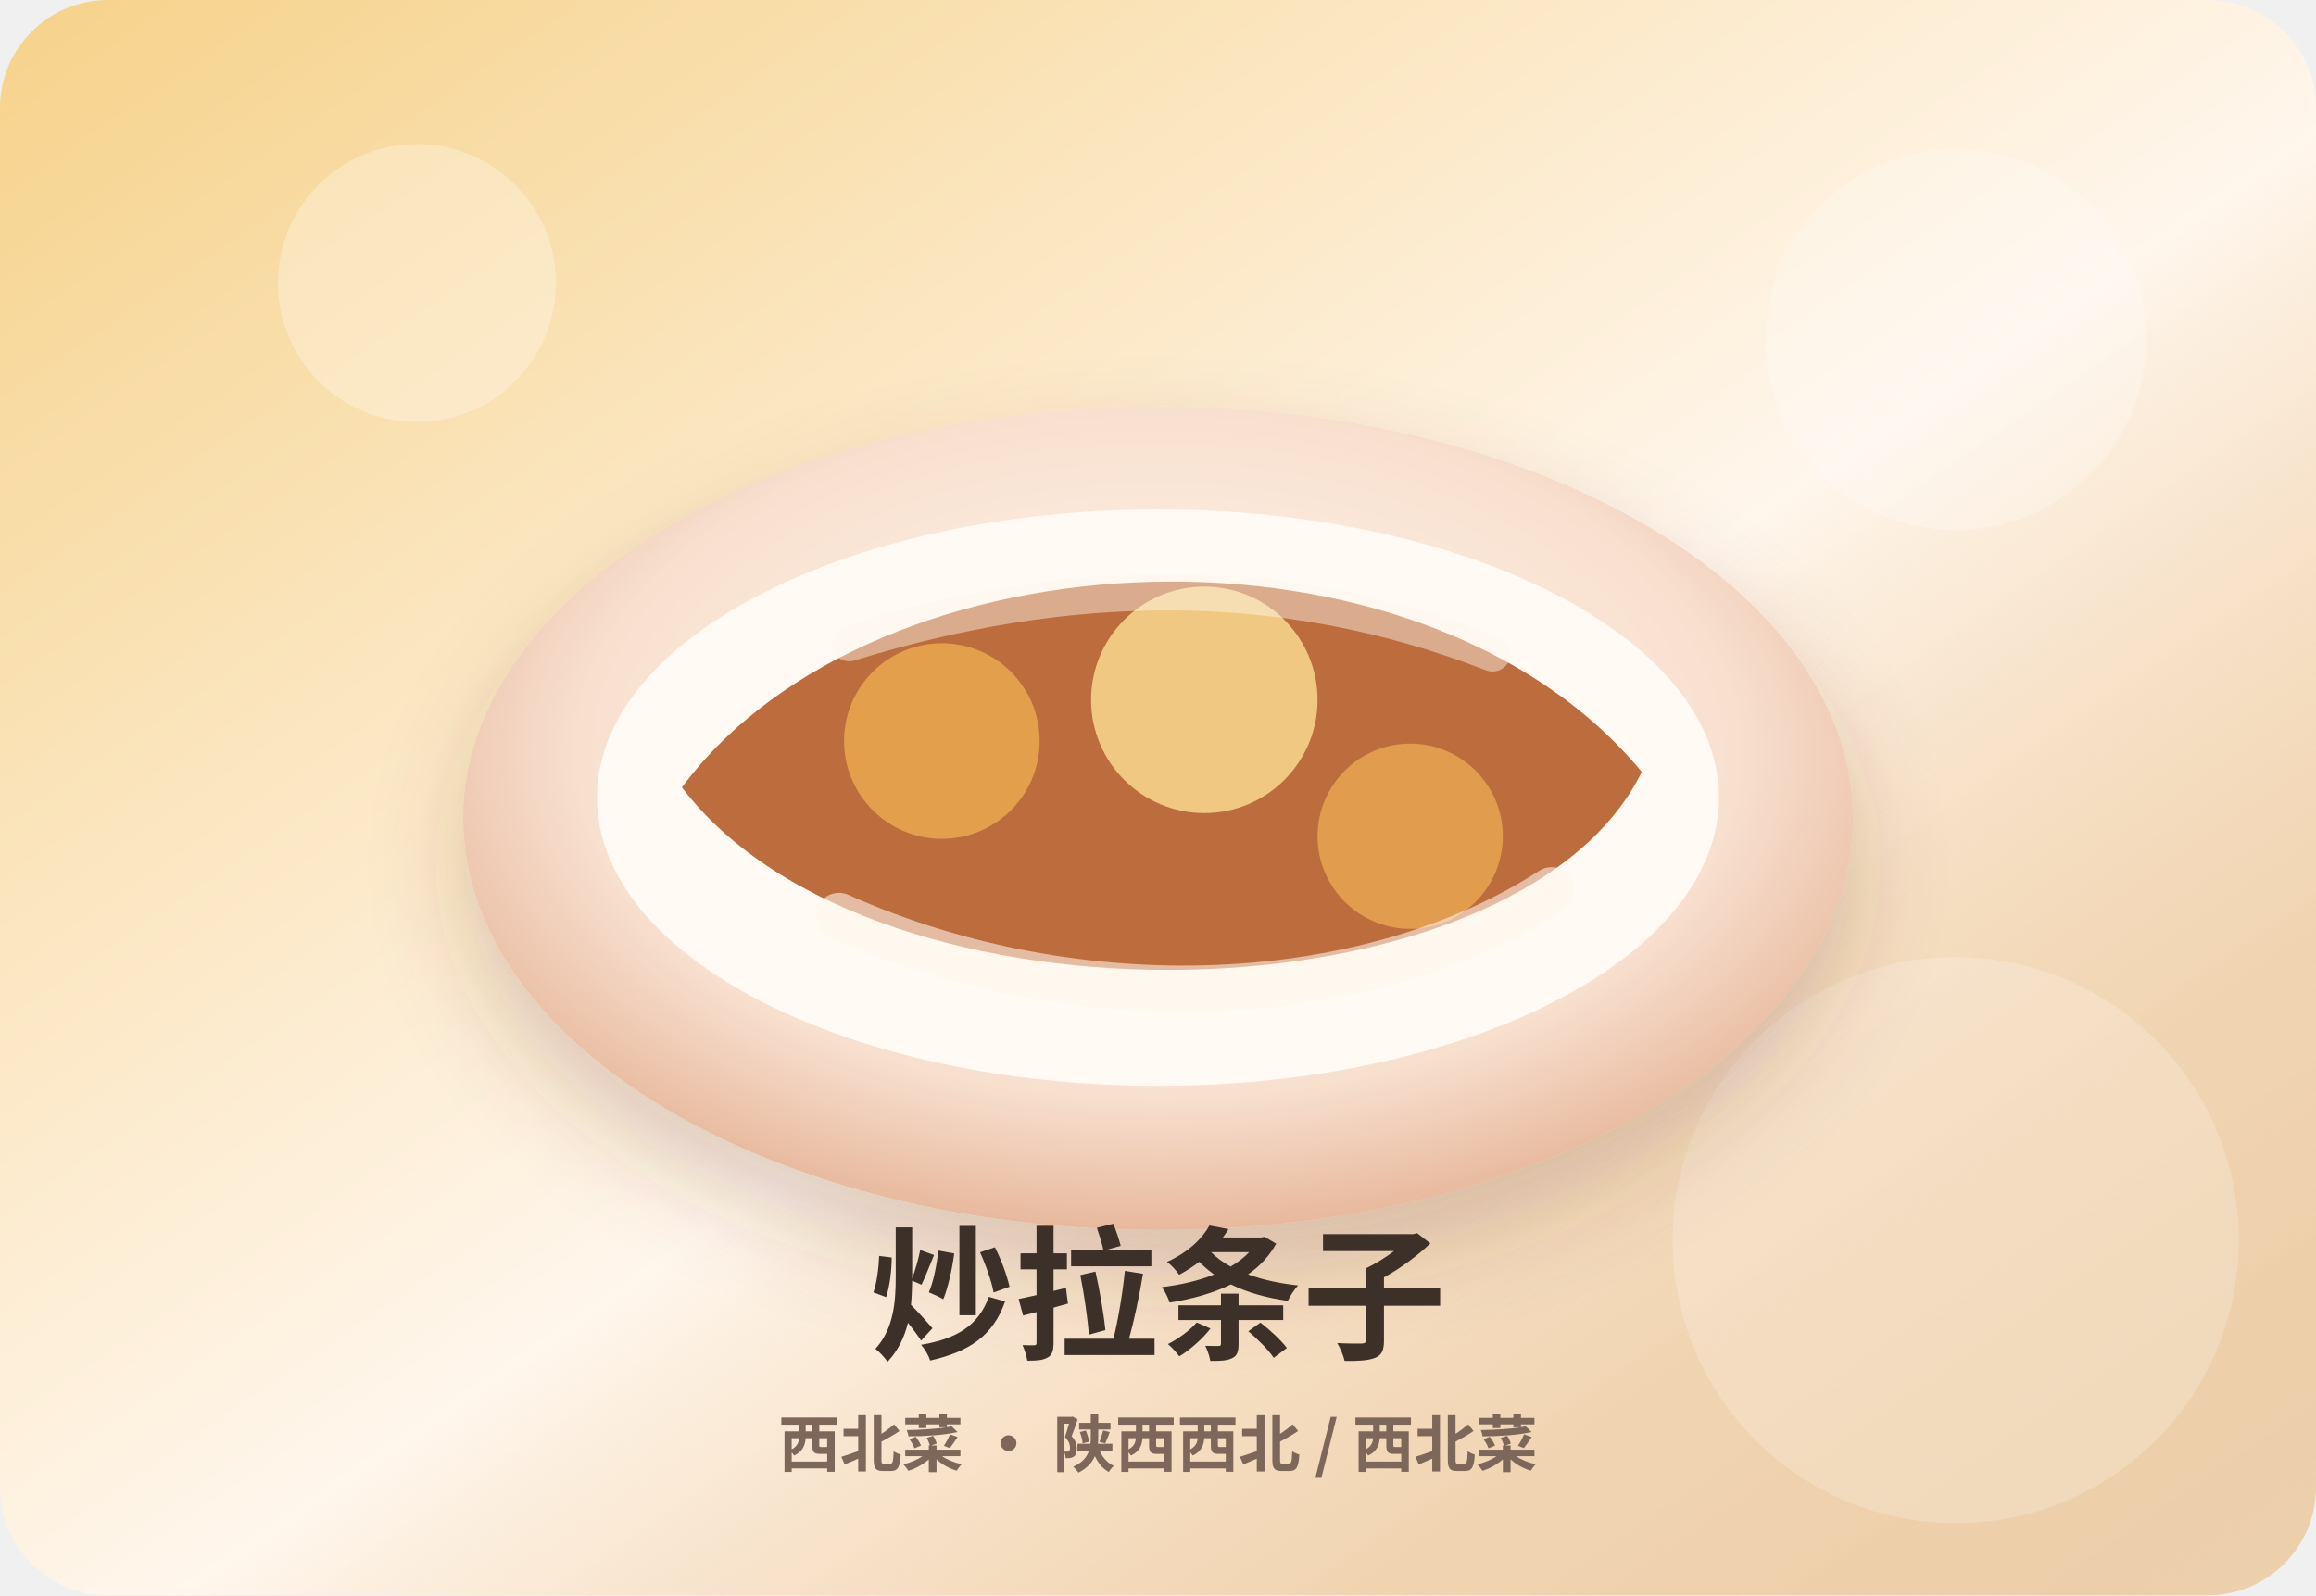
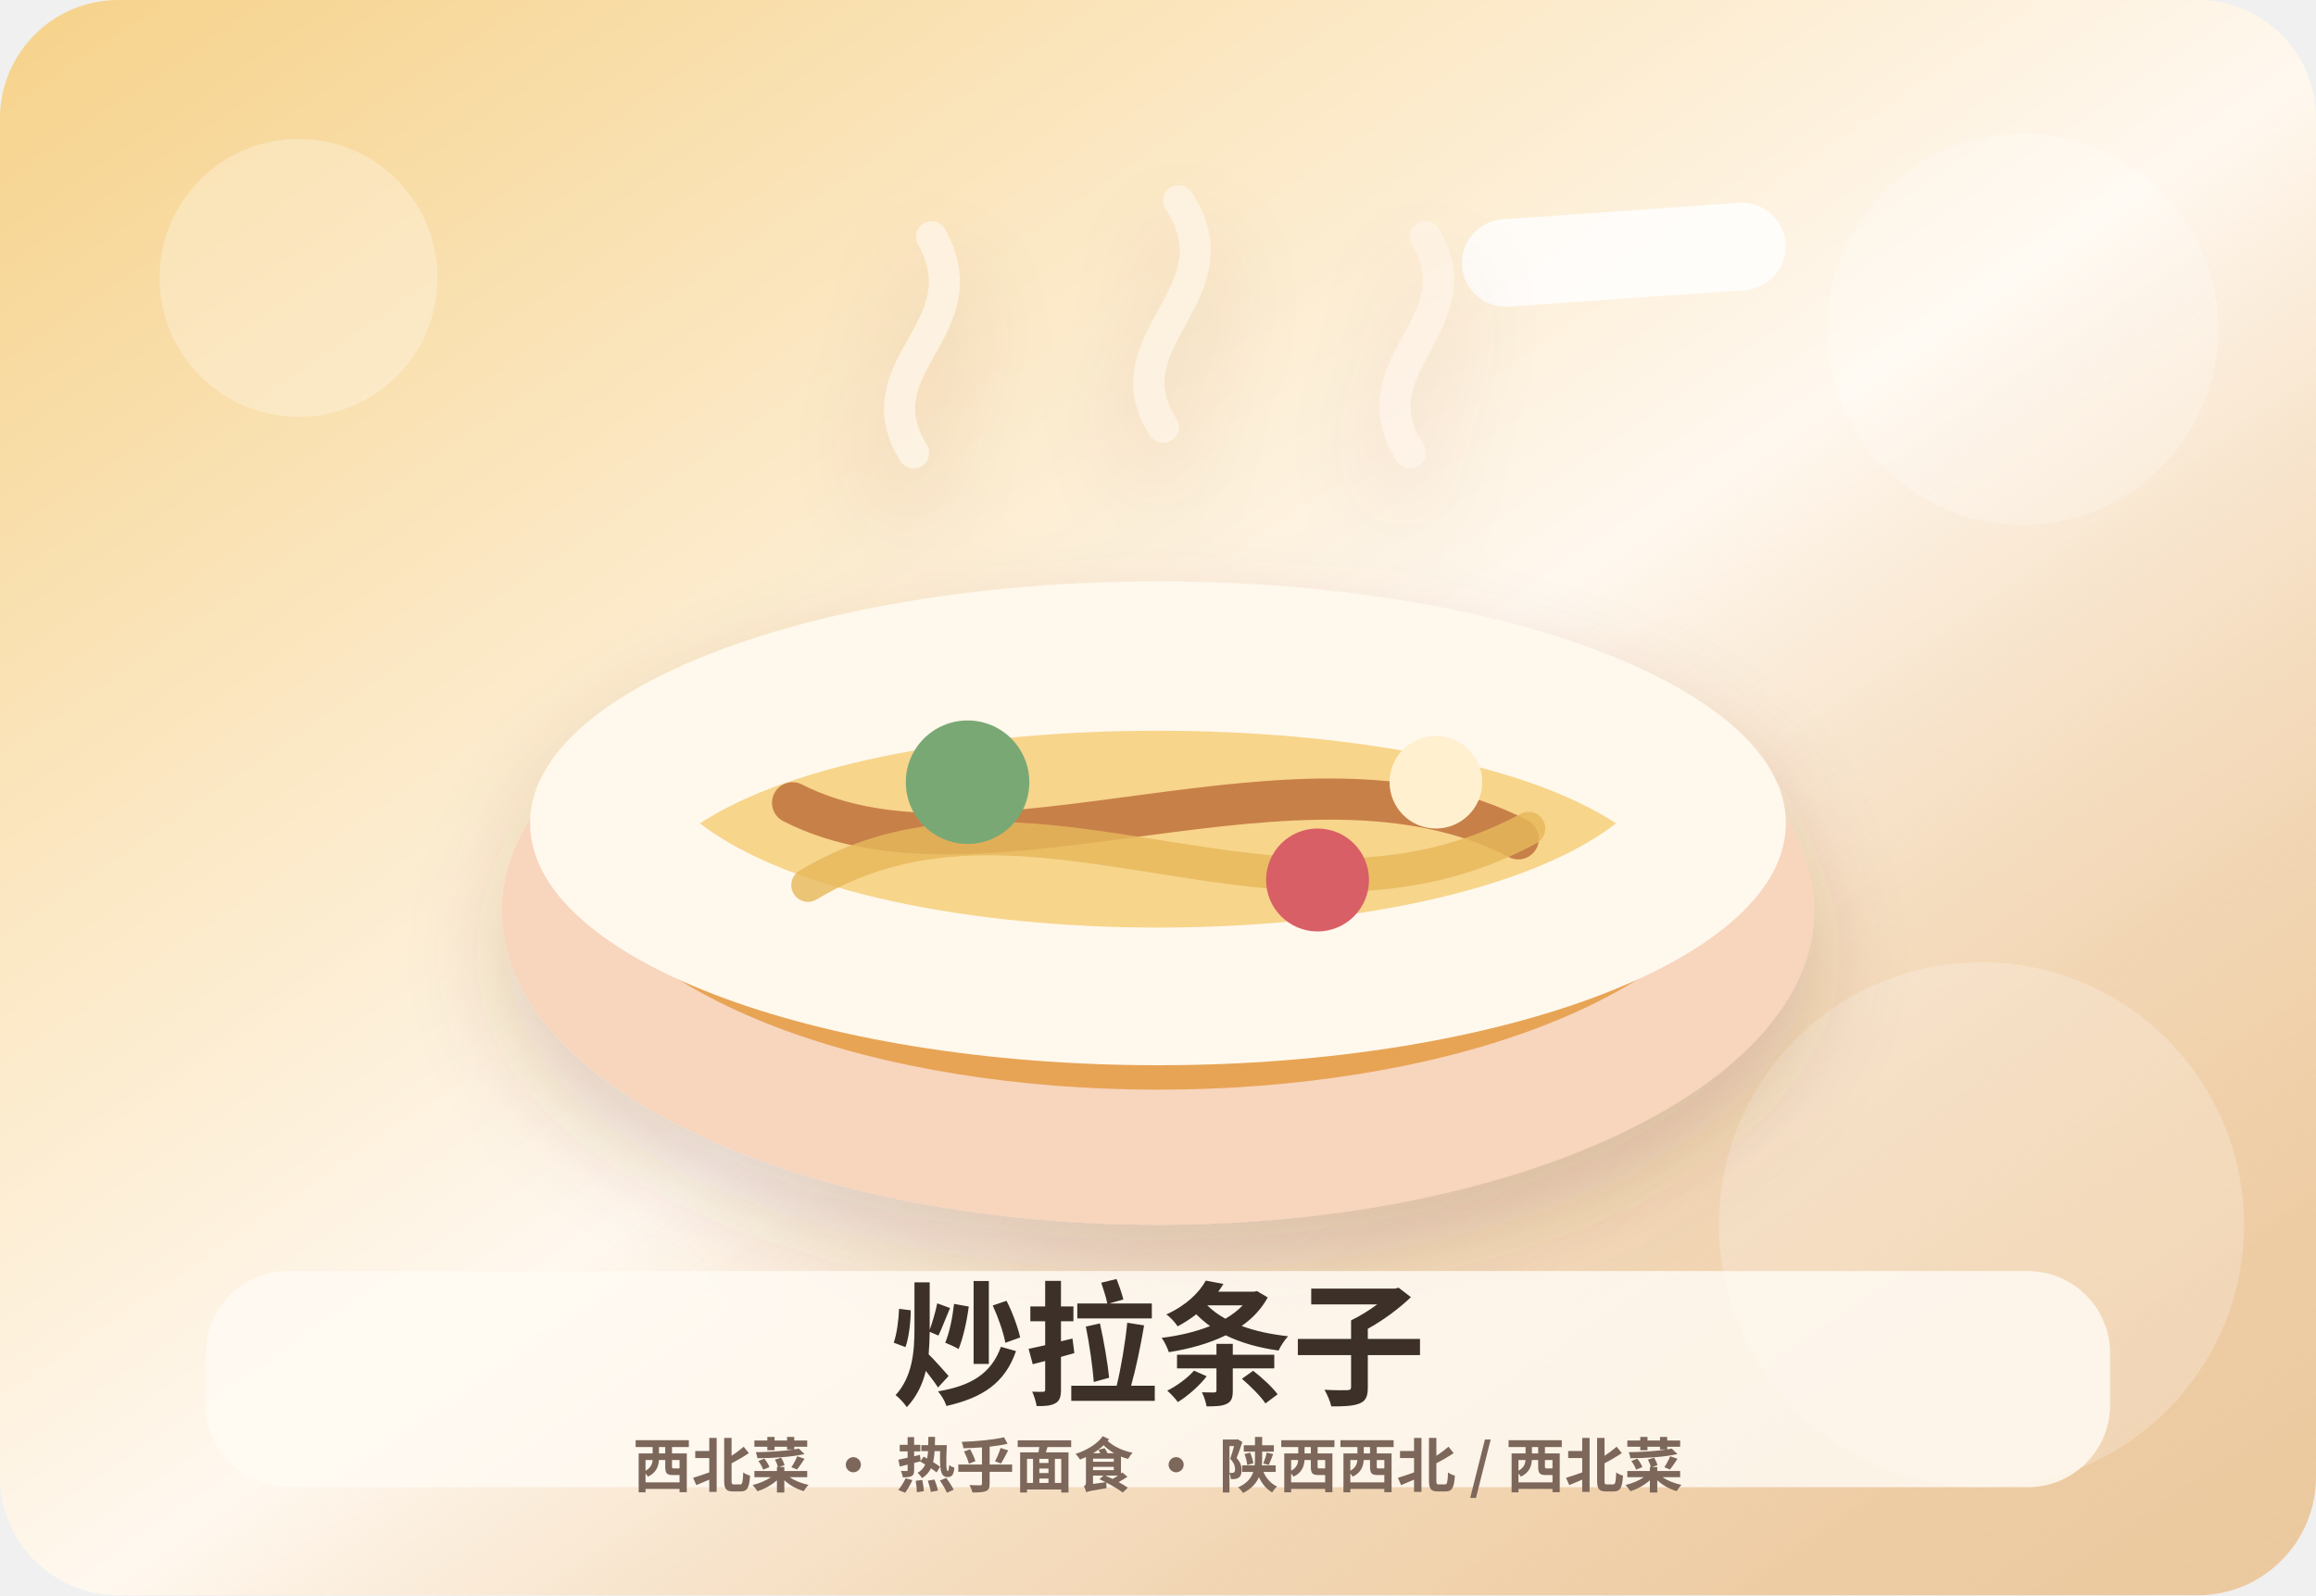
<svg xmlns="http://www.w3.org/2000/svg" width="900" height="620" viewBox="0 0 900 620">
  <defs>
    <linearGradient id="bg" x1="0" x2="1" y1="0" y2="1">
      <stop offset="0%" stop-color="#f6d28a" />
-       <stop offset="54%" stop-color="#fff6ec" />
-       <stop offset="100%" stop-color="#e6a24f" stop-opacity="0.42" />
+       <stop offset="52%" stop-color="#fff8ef" />
+       <stop offset="100%" stop-color="#e6a24f" stop-opacity="0.5" />
    </linearGradient>
-     <radialGradient id="plate" cx="50%" cy="42%" r="58%">
-       <stop offset="0%" stop-color="#fffaf3" />
-       <stop offset="72%" stop-color="#f8e0cf" />
-       <stop offset="100%" stop-color="#e8b99e" />
-     </radialGradient>
    <filter id="shadow" x="-20%" y="-20%" width="140%" height="140%">
-       <feDropShadow dx="0" dy="18" stdDeviation="18" flood-color="#6f3d2d" flood-opacity="0.22" />
+       <feDropShadow dx="0" dy="18" stdDeviation="18" flood-color="#6f3d2d" flood-opacity="0.2" />
    </filter>
  </defs>
-   <rect width="900" height="620" rx="42" fill="url(#bg)" />
-   <circle cx="162" cy="110" r="54" fill="#ffffff" opacity="0.28" />
-   <circle cx="760" cy="132" r="74" fill="#ffffff" opacity="0.22" />
-   <circle cx="760" cy="482" r="110" fill="#ffffff" opacity="0.2" />
+   <rect width="900" height="620" rx="46" fill="url(#bg)" />
+   <circle cx="116" cy="108" r="54" fill="#ffffff" opacity="0.27" />
+   <circle cx="786" cy="128" r="76" fill="#ffffff" opacity="0.22" />
+   <circle cx="770" cy="476" r="102" fill="#ffffff" opacity="0.22" />
+   <rect x="568" y="82" width="126" height="34" rx="17" fill="#ffffff" opacity="0.82" transform="rotate(-4 631 99)" />
  <g filter="url(#shadow)">
-     <ellipse cx="450" cy="318" rx="270" ry="160" fill="url(#plate)" />
-     <ellipse cx="450" cy="310" rx="218" ry="112" fill="#fffaf4" />
-     <path d="M265 306 C340 205 552 196 638 300 C590 398 340 405 265 306Z" fill="#b65f2f" opacity="0.92" />
-     <circle cx="366" cy="288" r="38" fill="#e6a24f" opacity="0.95" />
-     <circle cx="468" cy="272" r="44" fill="#f6d28a" opacity="0.9" />
-     <circle cx="548" cy="325" r="36" fill="#e6a24f" opacity="0.88" />
-     <path d="M326 356 C420 398 532 392 603 346" fill="none" stroke="#fff6ec" stroke-width="18" stroke-linecap="round" opacity="0.58" />
-     <path d="M330 250 C414 224 498 222 580 254" fill="none" stroke="#fff6ec" stroke-width="14" stroke-linecap="round" opacity="0.46" />
+     <path d="M355 176 C334 142 382 128 362 92" fill="none" stroke="#fff6ec" stroke-width="12" stroke-linecap="round" opacity="0.72" />
+     <path d="M452 166 C430 132 482 114 458 78" fill="none" stroke="#fff6ec" stroke-width="12" stroke-linecap="round" opacity="0.64" />
+     <path d="M548 176 C526 142 574 126 554 92" fill="none" stroke="#fff6ec" stroke-width="12" stroke-linecap="round" opacity="0.58" />
+     <ellipse cx="450" cy="354" rx="255" ry="122" fill="#f8d5bd" />
+     <path d="M216 326 C260 456 640 456 684 326 Z" fill="#e6a24f" opacity="0.95" />
+     <ellipse cx="450" cy="320" rx="244" ry="94" fill="#fff8ed" />
+     <path d="M272 320 C345 272 555 272 628 320 C558 374 342 374 272 320Z" fill="#f7d58b" />
+     <path d="M308 312 C382 350 506 282 590 326" fill="none" stroke="#b65f2f" stroke-width="16" stroke-linecap="round" opacity="0.72" />
+     <path d="M314 344 C400 292 498 374 594 322" fill="none" stroke="#e6b85c" stroke-width="13" stroke-linecap="round" opacity="0.82" />
+     <circle cx="376" cy="304" r="24" fill="#7aa874" />
+     <circle cx="512" cy="342" r="20" fill="#d85f65" />
+     <circle cx="558" cy="304" r="18" fill="#fff1d0" />
  </g>
  <g font-family="PingFang SC, Microsoft YaHei, Noto Sans CJK SC, Arial, sans-serif" text-anchor="middle">
-     <text x="450" y="524" font-size="56" font-weight="800" fill="#3d3028">炒拉条子</text>
-     <text x="450" y="570" font-size="24" font-weight="600" fill="#7c675a">西北菜 · 陕西西北 / 西北菜</text>
+     <rect x="80" y="494" width="740" height="84" rx="32" fill="#fffaf3" opacity="0.84" />
+     <text x="450" y="542" font-size="52" font-weight="800" fill="#3d3028">炒拉条子</text>
+     <text x="450" y="578" font-size="23" font-weight="600" fill="#7c675a">西北菜 · 热乎面食 · 陕西西北 / 西北菜</text>
  </g>
</svg>
